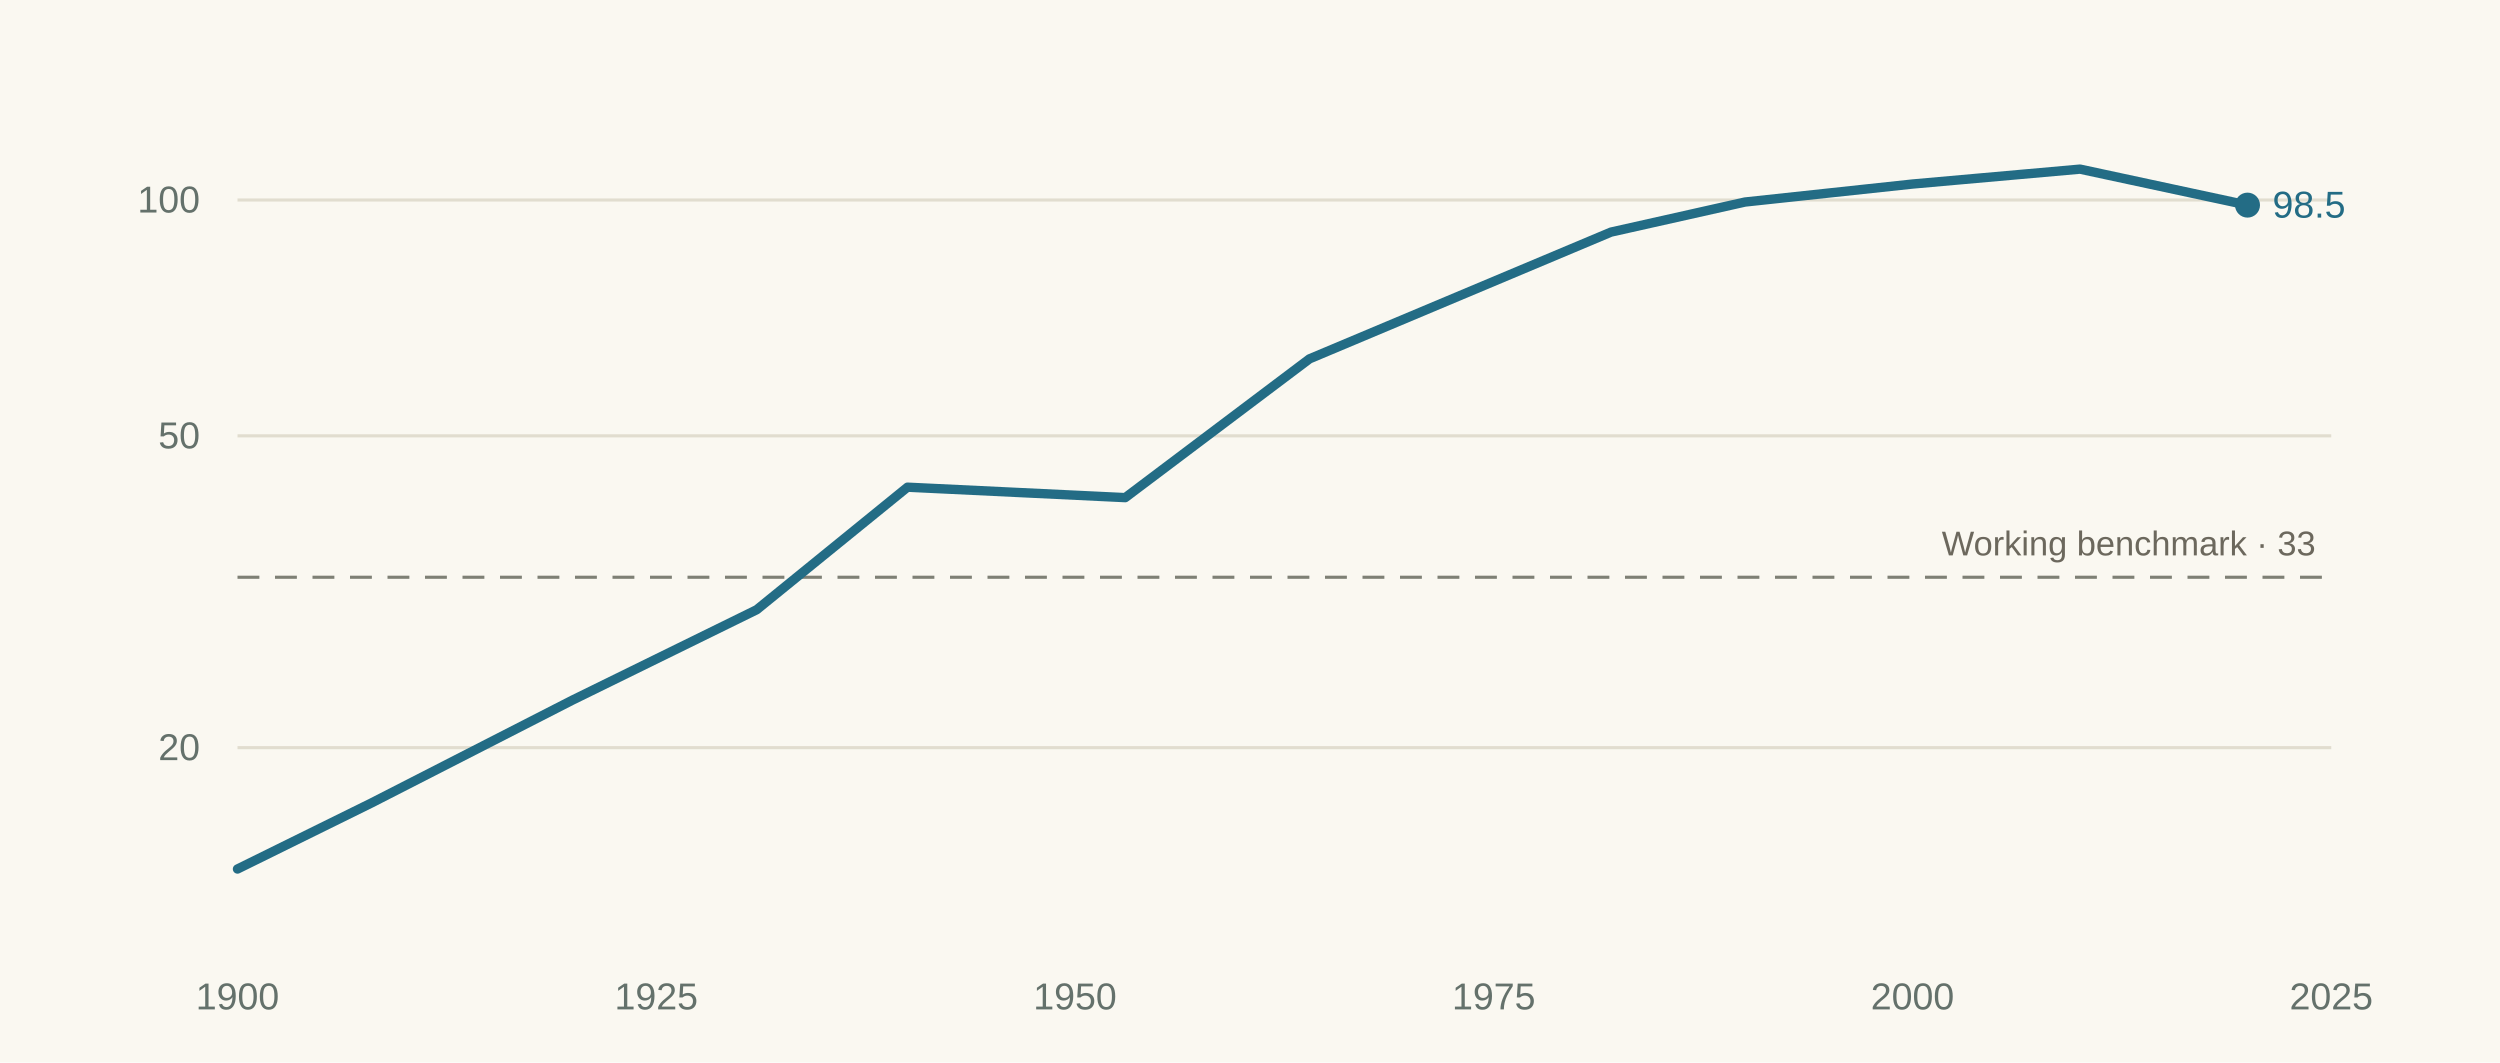
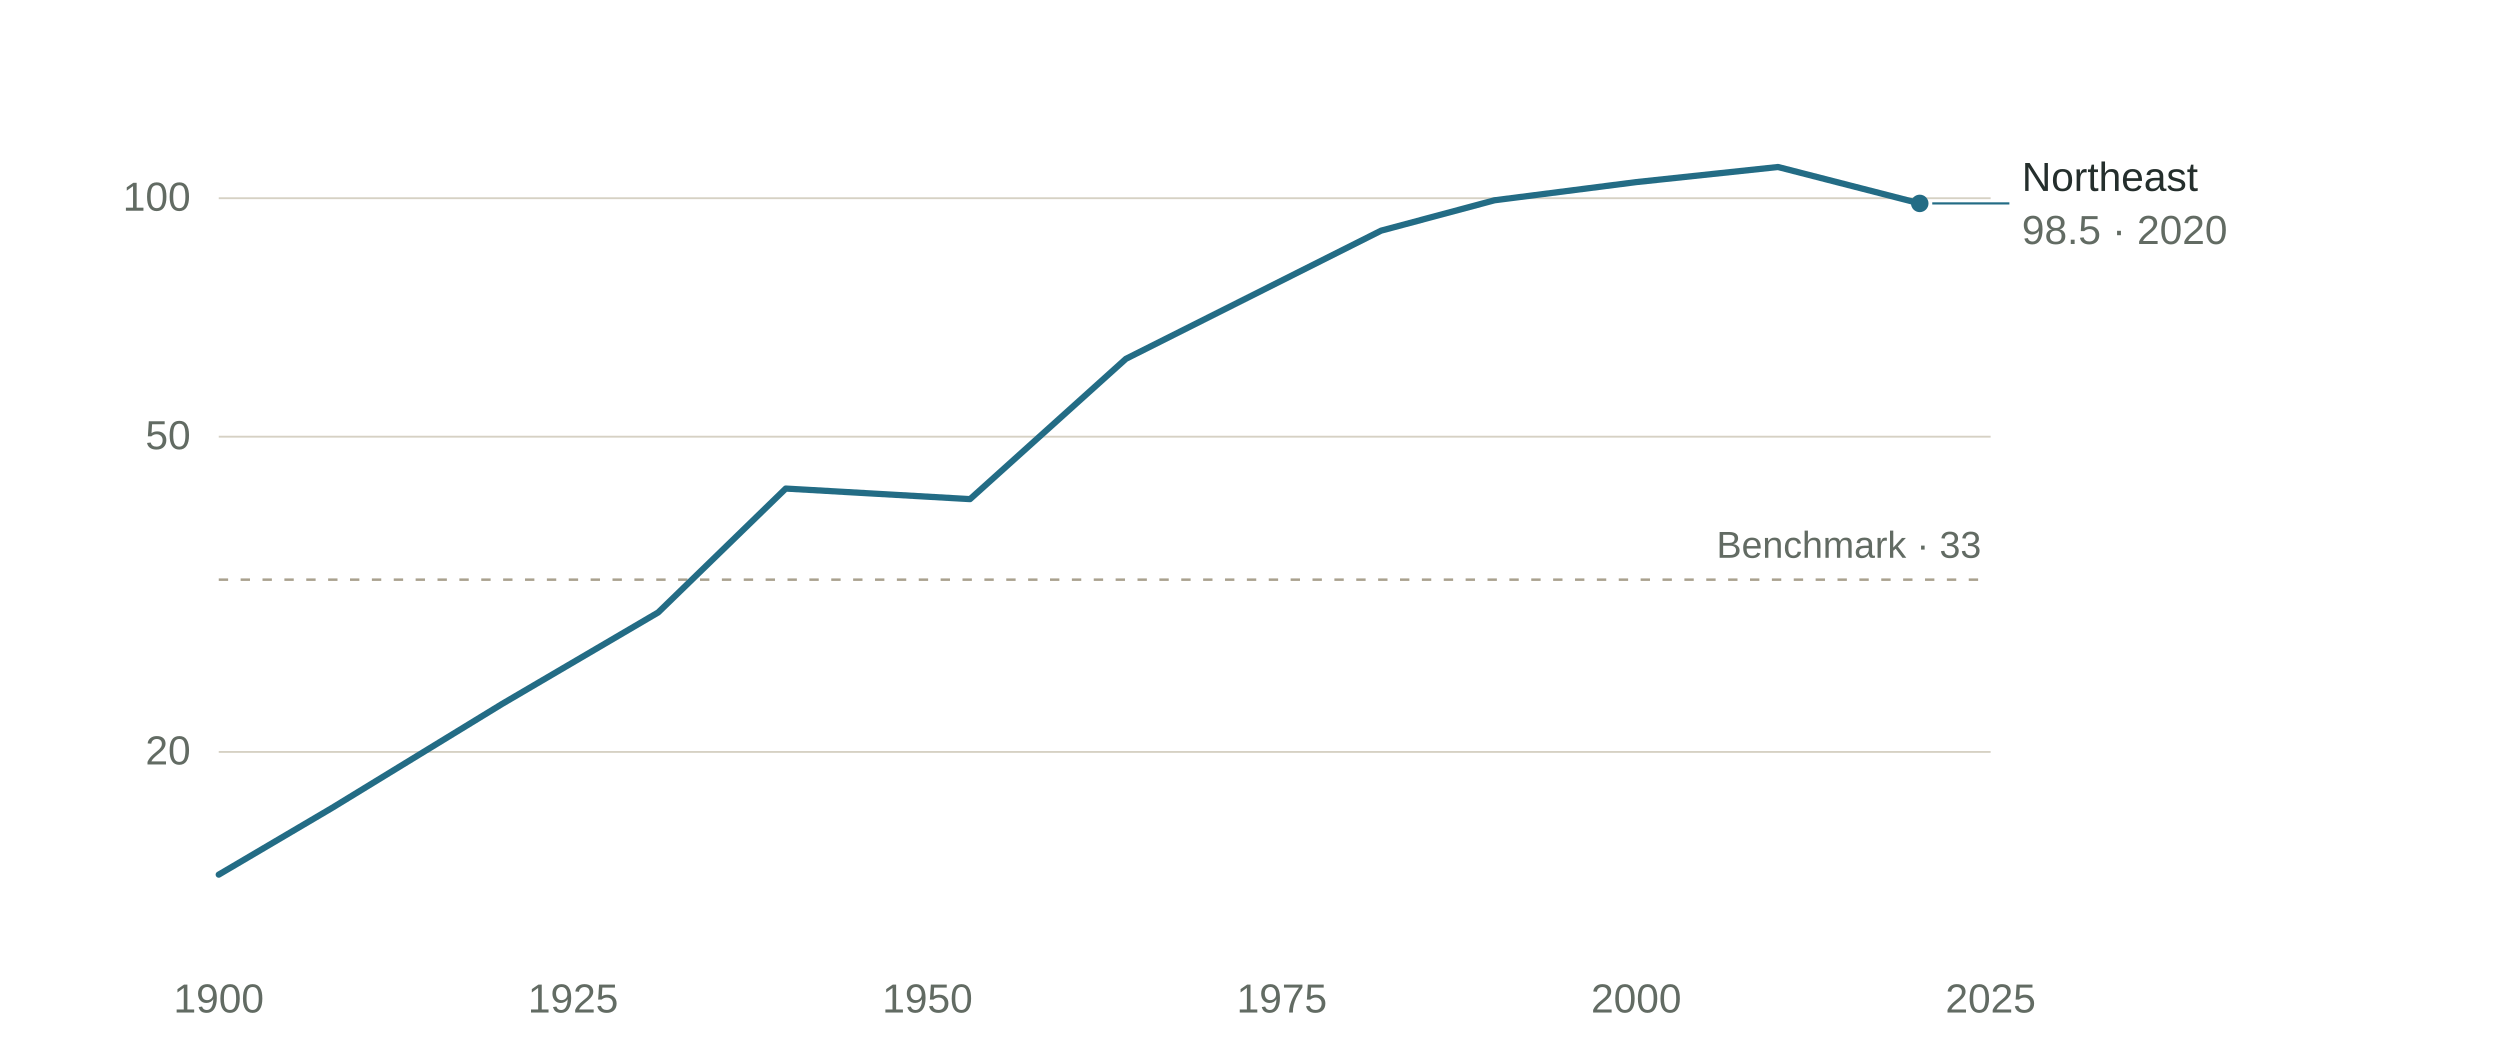
<svg xmlns="http://www.w3.org/2000/svg" viewBox="0 0 800 340" role="img" aria-labelledby="title">
-   <rect width="800" height="340" fill="#faf8f1" />
-   <path d="M76 239.25H746" stroke="#e1ddcf" fill="none" />
-   <text x="64.00" y="243.25" text-anchor="end" fill="#64716b" font-size="12" font-family="Arial,sans-serif">20</text>
-   <path d="M76 139.47H746" stroke="#e1ddcf" fill="none" />
-   <text x="64.00" y="143.47" text-anchor="end" fill="#64716b" font-size="12" font-family="Arial,sans-serif">50</text>
-   <path d="M76 64.00H746" stroke="#e1ddcf" fill="none" />
-   <text x="64.00" y="68.00" text-anchor="end" fill="#64716b" font-size="12" font-family="Arial,sans-serif">100</text>
-   <text x="76.00" y="323.00" text-anchor="middle" fill="#64716b" font-size="12" font-family="Arial,sans-serif">1900</text>
-   <text x="210.00" y="323.00" text-anchor="middle" fill="#64716b" font-size="12" font-family="Arial,sans-serif">1925</text>
-   <text x="344.00" y="323.00" text-anchor="middle" fill="#64716b" font-size="12" font-family="Arial,sans-serif">1950</text>
-   <text x="478.00" y="323.00" text-anchor="middle" fill="#64716b" font-size="12" font-family="Arial,sans-serif">1975</text>
-   <text x="612.00" y="323.00" text-anchor="middle" fill="#64716b" font-size="12" font-family="Arial,sans-serif">2000</text>
-   <text x="746.00" y="323.00" text-anchor="middle" fill="#64716b" font-size="12" font-family="Arial,sans-serif">2025</text>
-   <path d="M76 184.72H746" stroke="#7e8075" stroke-dasharray="7 5" fill="none" />
-   <text x="741.00" y="177.72" text-anchor="end" fill="#6c685d" font-size="11" font-family="Arial,sans-serif">Working benchmark · 33</text>
-   <path d="M76.00,278.08 L118.88,256.94 L183.20,224.03 L242.16,195.10 L290.40,155.90 L360.08,159.24 L419.04,114.83 L515.52,74.27 L558.40,64.65 L612.00,58.89 L665.60,54.12 L719.20,65.64" fill="none" stroke="#236c85" stroke-width="3" stroke-linecap="round" stroke-linejoin="round" />
-   <circle cx="719.20" cy="65.64" r="4" fill="#236c85" />
-   <text x="727.20" y="69.64" text-anchor="start" fill="#236c85" font-size="12" font-family="Arial,sans-serif">98.5</text>
+   <path d="M70 240.62H637" stroke="#d6d1c4" stroke-width=".6" fill="none" />
+   <text x="61.00" y="244.62" text-anchor="end" fill="#626b63" font-size="13" font-family="Arial,sans-serif">20</text>
+   <path d="M70 139.74H637" stroke="#d6d1c4" stroke-width=".6" fill="none" />
+   <text x="61.00" y="143.74" text-anchor="end" fill="#626b63" font-size="13" font-family="Arial,sans-serif">50</text>
+   <path d="M70 63.43H637" stroke="#d6d1c4" stroke-width=".6" fill="none" />
+   <text x="61.00" y="67.43" text-anchor="end" fill="#626b63" font-size="13" font-family="Arial,sans-serif">100</text>
+   <text x="70.00" y="324.00" text-anchor="middle" fill="#626b63" font-size="13" font-family="Arial,sans-serif">1900</text>
+   <text x="183.40" y="324.00" text-anchor="middle" fill="#626b63" font-size="13" font-family="Arial,sans-serif">1925</text>
+   <text x="296.80" y="324.00" text-anchor="middle" fill="#626b63" font-size="13" font-family="Arial,sans-serif">1950</text>
+   <text x="410.20" y="324.00" text-anchor="middle" fill="#626b63" font-size="13" font-family="Arial,sans-serif">1975</text>
+   <text x="523.60" y="324.00" text-anchor="middle" fill="#626b63" font-size="13" font-family="Arial,sans-serif">2000</text>
+   <text x="637.00" y="324.00" text-anchor="middle" fill="#626b63" font-size="13" font-family="Arial,sans-serif">2025</text>
+   <path d="M70 185.49H637" stroke="#a9a18e" stroke-width=".8" stroke-dasharray="3 4" fill="none" />
+   <text x="634.00" y="178.49" text-anchor="end" fill="#626b63" font-size="12" font-family="Arial,sans-serif">Benchmark · 33</text>
+   <path d="M70.00,279.88 L106.29,258.51 L160.72,225.23 L210.62,195.98 L251.44,156.34 L310.41,159.72 L360.30,114.82 L441.95,73.81 L478.24,64.09 L523.60,58.27 L568.96,53.44 L614.32,65.09" fill="none" stroke="#236c85" stroke-width="2" stroke-linecap="round" stroke-linejoin="round" />
+   <circle cx="614.32" cy="65.09" r="2.8" fill="#236c85" />
+   <path d="M618.32 65.09L643 65.09" stroke="#236c85" stroke-width=".7" fill="none" />
+   <text x="647.00" y="61.09" text-anchor="start" fill="#242e2c" font-size="13" font-family="Arial,sans-serif">Northeast</text>
+   <text x="647.00" y="78.09" text-anchor="start" fill="#626b63" font-size="13" font-family="Arial,sans-serif">98.5 · 2020</text>
</svg>
